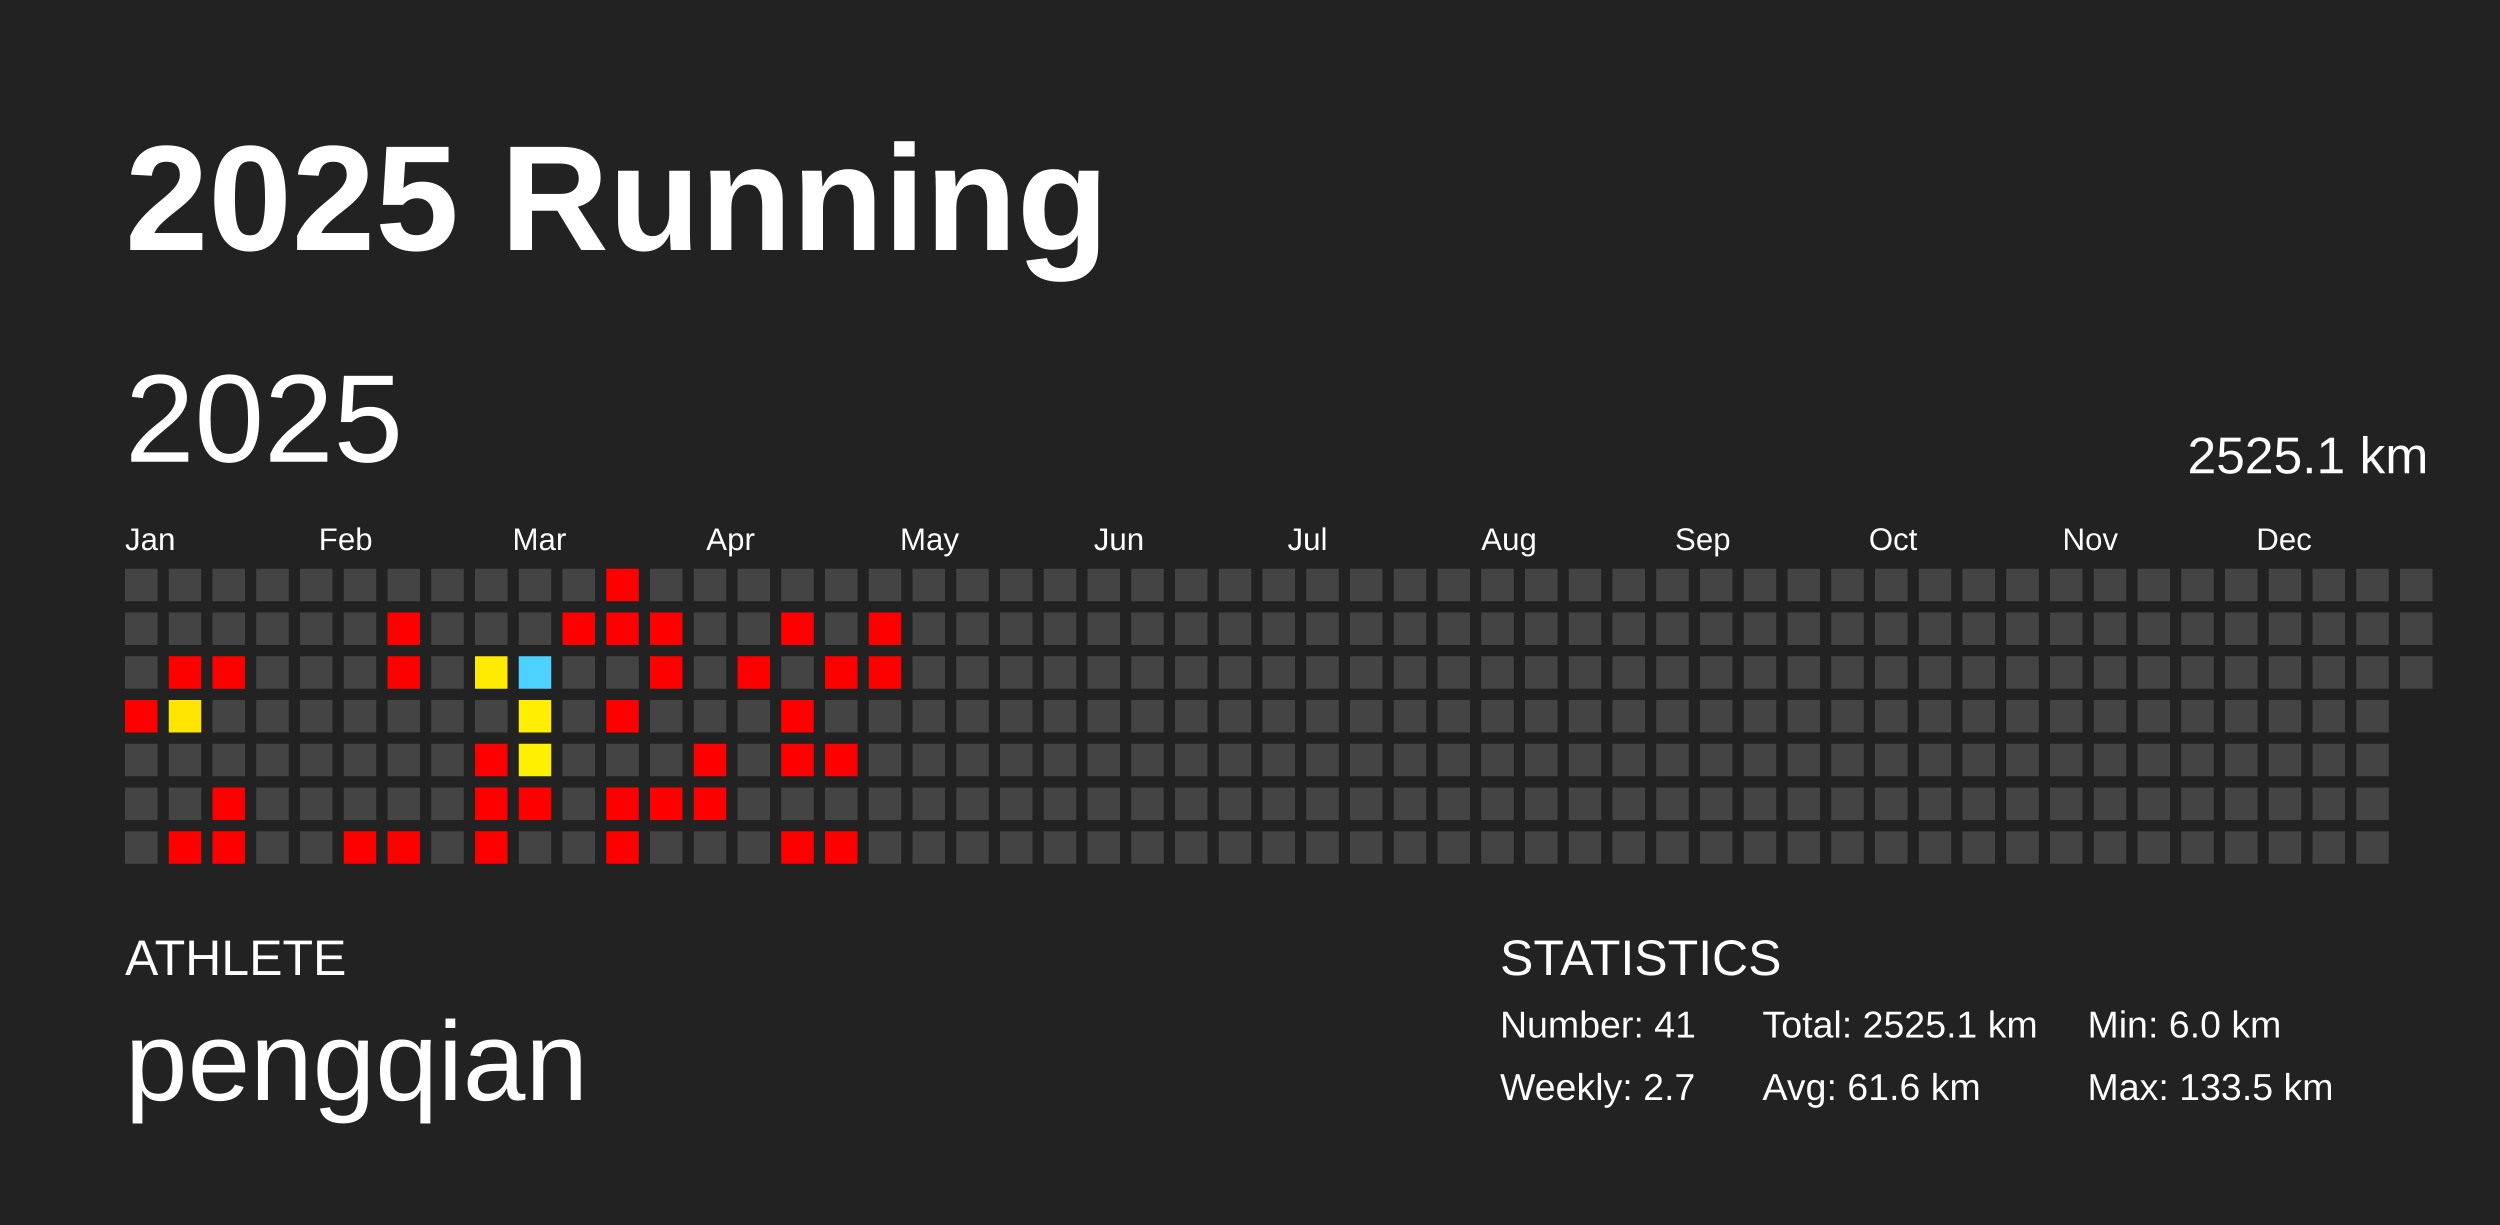
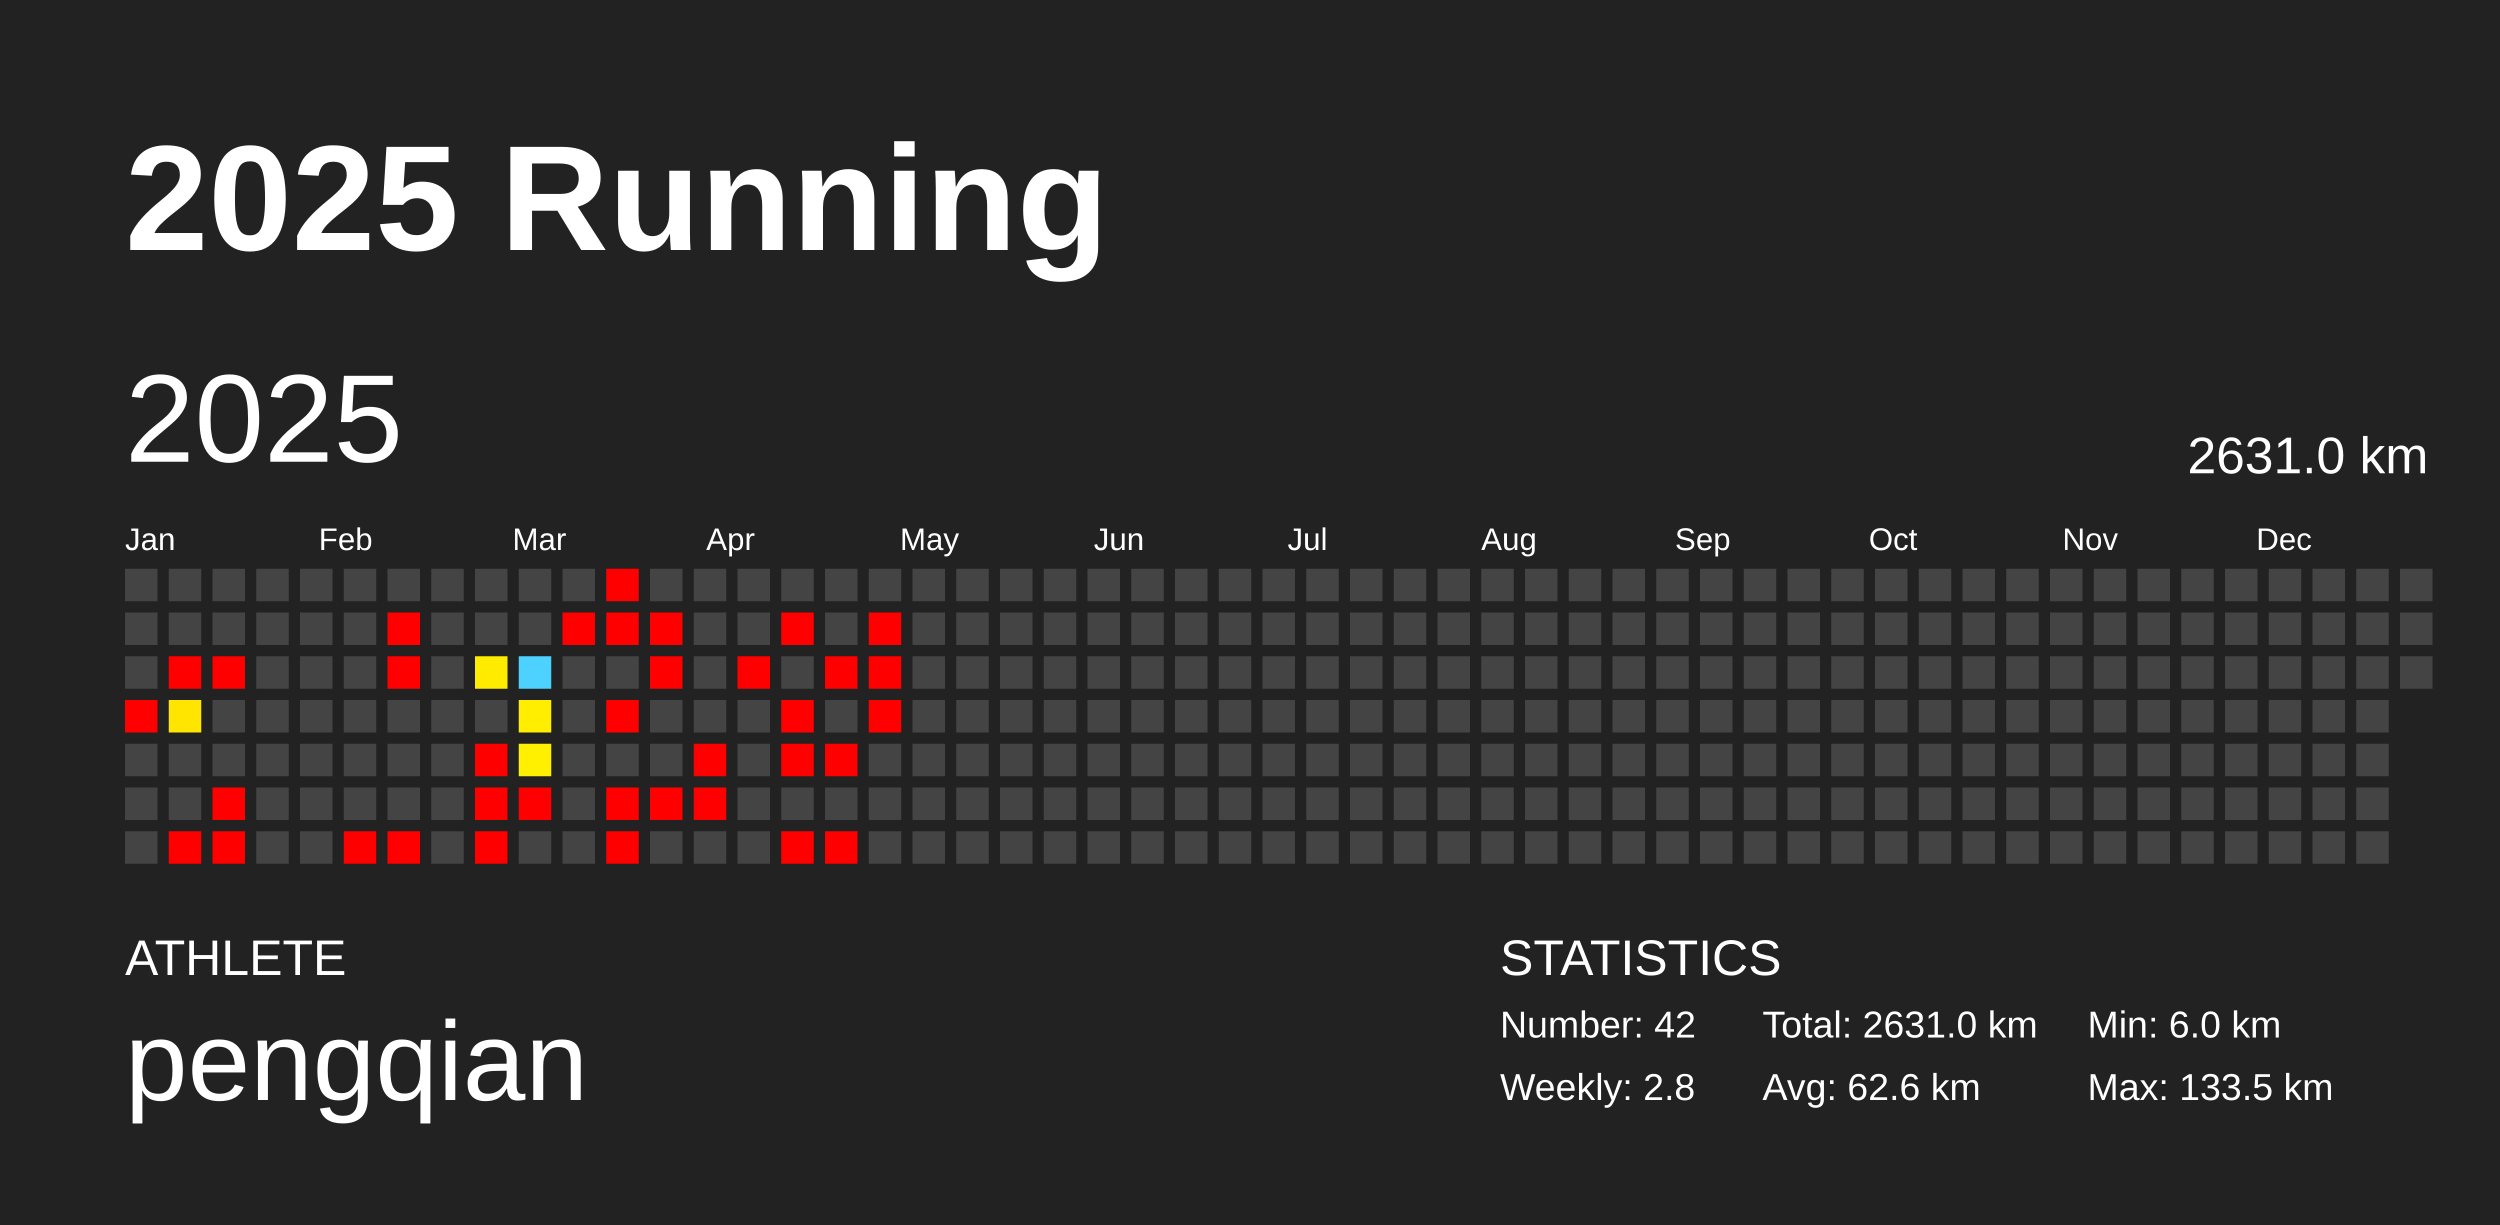
<svg xmlns="http://www.w3.org/2000/svg" baseProfile="full" height="98mm" version="1.1" viewBox="0,0,200,98" width="200mm">
  <defs />
  <rect fill="#222222" height="98" width="200" x="0" y="0" />
  <text fill="#FFFFFF" style="font-size:12px; font-family:Arial; font-weight:bold;" x="10" y="20">2025 Running</text>
  <text fill="#FFFFFF" style="font-size:4px; font-family:Arial" x="10" y="78">ATHLETE</text>
  <text fill="#FFFFFF" style="font-size:9px; font-family:Arial" x="10" y="88">pengqian</text>
  <text fill="#FFFFFF" style="font-size:4px; font-family:Arial" x="120" y="78">STATISTICS</text>
-   <text fill="#FFFFFF" style="font-size:3px; font-family:Arial" x="120" y="83">Number: 41</text>
-   <text fill="#FFFFFF" style="font-size:3px; font-family:Arial" x="120" y="88">Weekly: 2.7</text>
-   <text fill="#FFFFFF" style="font-size:3px; font-family:Arial" x="141" y="83">Total: 2525.1 km</text>
-   <text fill="#FFFFFF" style="font-size:3px; font-family:Arial" x="141" y="88">Avg: 61.6 km</text>
+   <text fill="#FFFFFF" style="font-size:3px; font-family:Arial" x="120" y="83">Number: 42</text>
+   <text fill="#FFFFFF" style="font-size:3px; font-family:Arial" x="120" y="88">Weekly: 2.8</text>
+   <text fill="#FFFFFF" style="font-size:3px; font-family:Arial" x="141" y="83">Total: 2631.0 km</text>
+   <text fill="#FFFFFF" style="font-size:3px; font-family:Arial" x="141" y="88">Avg: 62.6 km</text>
  <text fill="#FFFFFF" style="font-size:3px; font-family:Arial" x="167" y="83">Min: 6.0 km</text>
  <text fill="#FFFFFF" style="font-size:3px; font-family:Arial" x="167" y="88">Max: 133.5 km</text>
  <text dominant-baseline="hanging" fill="#FFFFFF" style="font-size:10.0px; font-family:Arial;" x="10" y="30">2025</text>
-   <text dominant-baseline="hanging" fill="#FFFFFF" style="font-size:4.125px; font-family:Arial;" x="175" y="35">2525.1 km</text>
+   <text dominant-baseline="hanging" fill="#FFFFFF" style="font-size:4.125px; font-family:Arial;" x="175" y="35">2631.0 km</text>
  <text fill="#FFFFFF" style="font-size:2.5px; font-family:Arial" x="10.0" y="44">Jan</text>
  <text fill="#FFFFFF" style="font-size:2.5px; font-family:Arial" x="25.5" y="44">Feb</text>
  <text fill="#FFFFFF" style="font-size:2.5px; font-family:Arial" x="41.0" y="44">Mar</text>
  <text fill="#FFFFFF" style="font-size:2.5px; font-family:Arial" x="56.5" y="44">Apr</text>
  <text fill="#FFFFFF" style="font-size:2.5px; font-family:Arial" x="72.0" y="44">May</text>
  <text fill="#FFFFFF" style="font-size:2.5px; font-family:Arial" x="87.5" y="44">Jun</text>
  <text fill="#FFFFFF" style="font-size:2.5px; font-family:Arial" x="103.0" y="44">Jul</text>
  <text fill="#FFFFFF" style="font-size:2.5px; font-family:Arial" x="118.5" y="44">Aug</text>
  <text fill="#FFFFFF" style="font-size:2.5px; font-family:Arial" x="134.0" y="44">Sep</text>
  <text fill="#FFFFFF" style="font-size:2.5px; font-family:Arial" x="149.5" y="44">Oct</text>
  <text fill="#FFFFFF" style="font-size:2.5px; font-family:Arial" x="165.0" y="44">Nov</text>
  <text fill="#FFFFFF" style="font-size:2.5px; font-family:Arial" x="180.5" y="44">Dec</text>
  <rect fill="#444444" height="2.6" width="2.6" x="10.0" y="45.5" />
  <rect fill="#444444" height="2.6" width="2.6" x="10.0" y="49.0" />
  <rect fill="#444444" height="2.6" width="2.6" x="10.0" y="52.5" />
  <rect fill="red" height="2.6" width="2.6" x="10.0" y="56.0" />
  <rect fill="#444444" height="2.6" width="2.6" x="10.0" y="59.5" />
  <rect fill="#444444" height="2.6" width="2.6" x="10.0" y="63.0" />
  <rect fill="#444444" height="2.6" width="2.6" x="10.0" y="66.5" />
  <rect fill="#444444" height="2.6" width="2.6" x="13.5" y="45.5" />
  <rect fill="#444444" height="2.6" width="2.6" x="13.5" y="49.0" />
  <rect fill="red" height="2.6" width="2.6" x="13.5" y="52.5" />
  <rect fill="#ffe500" height="2.6" width="2.6" x="13.5" y="56.0" />
  <rect fill="#444444" height="2.6" width="2.6" x="13.5" y="59.5" />
  <rect fill="#444444" height="2.6" width="2.6" x="13.5" y="63.0" />
  <rect fill="red" height="2.6" width="2.6" x="13.5" y="66.5" />
  <rect fill="#444444" height="2.6" width="2.6" x="17.0" y="45.5" />
  <rect fill="#444444" height="2.6" width="2.6" x="17.0" y="49.0" />
  <rect fill="red" height="2.6" width="2.6" x="17.0" y="52.5" />
  <rect fill="#444444" height="2.6" width="2.6" x="17.0" y="56.0" />
  <rect fill="#444444" height="2.6" width="2.6" x="17.0" y="59.5" />
  <rect fill="red" height="2.6" width="2.6" x="17.0" y="63.0" />
  <rect fill="red" height="2.6" width="2.6" x="17.0" y="66.5" />
  <rect fill="#444444" height="2.6" width="2.6" x="20.5" y="45.5" />
  <rect fill="#444444" height="2.6" width="2.6" x="20.5" y="49.0" />
  <rect fill="#444444" height="2.6" width="2.6" x="20.5" y="52.5" />
  <rect fill="#444444" height="2.6" width="2.6" x="20.5" y="56.0" />
  <rect fill="#444444" height="2.6" width="2.6" x="20.5" y="59.5" />
  <rect fill="#444444" height="2.6" width="2.6" x="20.5" y="63.0" />
  <rect fill="#444444" height="2.6" width="2.6" x="20.5" y="66.5" />
  <rect fill="#444444" height="2.6" width="2.6" x="24.0" y="45.5" />
  <rect fill="#444444" height="2.6" width="2.6" x="24.0" y="49.0" />
  <rect fill="#444444" height="2.6" width="2.6" x="24.0" y="52.5" />
  <rect fill="#444444" height="2.6" width="2.6" x="24.0" y="56.0" />
  <rect fill="#444444" height="2.6" width="2.6" x="24.0" y="59.5" />
  <rect fill="#444444" height="2.6" width="2.6" x="24.0" y="63.0" />
  <rect fill="#444444" height="2.6" width="2.6" x="24.0" y="66.5" />
  <rect fill="#444444" height="2.6" width="2.6" x="27.5" y="45.5" />
  <rect fill="#444444" height="2.6" width="2.6" x="27.5" y="49.0" />
  <rect fill="#444444" height="2.6" width="2.6" x="27.5" y="52.5" />
  <rect fill="#444444" height="2.6" width="2.6" x="27.5" y="56.0" />
  <rect fill="#444444" height="2.6" width="2.6" x="27.5" y="59.5" />
  <rect fill="#444444" height="2.6" width="2.6" x="27.5" y="63.0" />
  <rect fill="red" height="2.6" width="2.6" x="27.5" y="66.5" />
  <rect fill="#444444" height="2.6" width="2.6" x="31.0" y="45.5" />
  <rect fill="red" height="2.6" width="2.6" x="31.0" y="49.0" />
  <rect fill="red" height="2.6" width="2.6" x="31.0" y="52.5" />
  <rect fill="#444444" height="2.6" width="2.6" x="31.0" y="56.0" />
  <rect fill="#444444" height="2.6" width="2.6" x="31.0" y="59.5" />
  <rect fill="#444444" height="2.6" width="2.6" x="31.0" y="63.0" />
  <rect fill="red" height="2.6" width="2.6" x="31.0" y="66.5" />
  <rect fill="#444444" height="2.6" width="2.6" x="34.5" y="45.5" />
  <rect fill="#444444" height="2.6" width="2.6" x="34.5" y="49.0" />
  <rect fill="#444444" height="2.6" width="2.6" x="34.5" y="52.5" />
  <rect fill="#444444" height="2.6" width="2.6" x="34.5" y="56.0" />
  <rect fill="#444444" height="2.6" width="2.6" x="34.5" y="59.5" />
  <rect fill="#444444" height="2.6" width="2.6" x="34.5" y="63.0" />
  <rect fill="#444444" height="2.6" width="2.6" x="34.5" y="66.5" />
  <rect fill="#444444" height="2.6" width="2.6" x="38.0" y="45.5" />
  <rect fill="#444444" height="2.6" width="2.6" x="38.0" y="49.0" />
  <rect fill="#ffeb00" height="2.6" width="2.6" x="38.0" y="52.5" />
  <rect fill="#444444" height="2.6" width="2.6" x="38.0" y="56.0" />
  <rect fill="red" height="2.6" width="2.6" x="38.0" y="59.5" />
  <rect fill="red" height="2.6" width="2.6" x="38.0" y="63.0" />
  <rect fill="red" height="2.6" width="2.6" x="38.0" y="66.5" />
  <rect fill="#444444" height="2.6" width="2.6" x="41.5" y="45.5" />
  <rect fill="#444444" height="2.6" width="2.6" x="41.5" y="49.0" />
  <rect fill="#4dd2ff" height="2.6" width="2.6" x="41.5" y="52.5" />
  <rect fill="#ffee00" height="2.6" width="2.6" x="41.5" y="56.0" />
  <rect fill="#fff000" height="2.6" width="2.6" x="41.5" y="59.5" />
  <rect fill="red" height="2.6" width="2.6" x="41.5" y="63.0" />
  <rect fill="#444444" height="2.6" width="2.6" x="41.5" y="66.5" />
  <rect fill="#444444" height="2.6" width="2.6" x="45.0" y="45.5" />
  <rect fill="red" height="2.6" width="2.6" x="45.0" y="49.0" />
  <rect fill="#444444" height="2.6" width="2.6" x="45.0" y="52.5" />
  <rect fill="#444444" height="2.6" width="2.6" x="45.0" y="56.0" />
  <rect fill="#444444" height="2.6" width="2.6" x="45.0" y="59.5" />
  <rect fill="#444444" height="2.6" width="2.6" x="45.0" y="63.0" />
  <rect fill="#444444" height="2.6" width="2.6" x="45.0" y="66.5" />
  <rect fill="red" height="2.6" width="2.6" x="48.5" y="45.5" />
  <rect fill="red" height="2.6" width="2.6" x="48.5" y="49.0" />
  <rect fill="#444444" height="2.6" width="2.6" x="48.5" y="52.5" />
  <rect fill="red" height="2.6" width="2.6" x="48.5" y="56.0" />
  <rect fill="#444444" height="2.6" width="2.6" x="48.5" y="59.5" />
  <rect fill="red" height="2.6" width="2.6" x="48.5" y="63.0" />
  <rect fill="red" height="2.6" width="2.6" x="48.5" y="66.5" />
  <rect fill="#444444" height="2.6" width="2.6" x="52.0" y="45.5" />
  <rect fill="red" height="2.6" width="2.6" x="52.0" y="49.0" />
  <rect fill="red" height="2.6" width="2.6" x="52.0" y="52.5" />
  <rect fill="#444444" height="2.6" width="2.6" x="52.0" y="56.0" />
  <rect fill="#444444" height="2.6" width="2.6" x="52.0" y="59.5" />
  <rect fill="red" height="2.6" width="2.6" x="52.0" y="63.0" />
  <rect fill="#444444" height="2.6" width="2.6" x="52.0" y="66.5" />
  <rect fill="#444444" height="2.6" width="2.6" x="55.5" y="45.5" />
  <rect fill="#444444" height="2.6" width="2.6" x="55.5" y="49.0" />
  <rect fill="#444444" height="2.6" width="2.6" x="55.5" y="52.5" />
  <rect fill="#444444" height="2.6" width="2.6" x="55.5" y="56.0" />
  <rect fill="red" height="2.6" width="2.6" x="55.5" y="59.5" />
  <rect fill="red" height="2.6" width="2.6" x="55.5" y="63.0" />
  <rect fill="#444444" height="2.6" width="2.6" x="55.5" y="66.5" />
  <rect fill="#444444" height="2.6" width="2.6" x="59.0" y="45.5" />
  <rect fill="#444444" height="2.6" width="2.6" x="59.0" y="49.0" />
  <rect fill="red" height="2.6" width="2.6" x="59.0" y="52.5" />
  <rect fill="#444444" height="2.6" width="2.6" x="59.0" y="56.0" />
  <rect fill="#444444" height="2.6" width="2.6" x="59.0" y="59.5" />
  <rect fill="#444444" height="2.6" width="2.6" x="59.0" y="63.0" />
  <rect fill="#444444" height="2.6" width="2.6" x="59.0" y="66.5" />
  <rect fill="#444444" height="2.6" width="2.6" x="62.5" y="45.5" />
  <rect fill="red" height="2.6" width="2.6" x="62.5" y="49.0" />
  <rect fill="#444444" height="2.6" width="2.6" x="62.5" y="52.5" />
  <rect fill="red" height="2.6" width="2.6" x="62.5" y="56.0" />
  <rect fill="red" height="2.6" width="2.6" x="62.5" y="59.5" />
  <rect fill="#444444" height="2.6" width="2.6" x="62.5" y="63.0" />
  <rect fill="red" height="2.6" width="2.6" x="62.5" y="66.5" />
  <rect fill="#444444" height="2.6" width="2.6" x="66.0" y="45.5" />
  <rect fill="#444444" height="2.6" width="2.6" x="66.0" y="49.0" />
  <rect fill="red" height="2.6" width="2.6" x="66.0" y="52.5" />
  <rect fill="#444444" height="2.6" width="2.6" x="66.0" y="56.0" />
  <rect fill="red" height="2.6" width="2.6" x="66.0" y="59.5" />
  <rect fill="#444444" height="2.6" width="2.6" x="66.0" y="63.0" />
  <rect fill="red" height="2.6" width="2.6" x="66.0" y="66.5" />
  <rect fill="#444444" height="2.6" width="2.6" x="69.5" y="45.5" />
  <rect fill="red" height="2.6" width="2.6" x="69.5" y="49.0" />
  <rect fill="red" height="2.6" width="2.6" x="69.5" y="52.5" />
-   <rect fill="#444444" height="2.6" width="2.6" x="69.5" y="56.0" />
+   <rect fill="red" height="2.6" width="2.6" x="69.5" y="56.0" />
  <rect fill="#444444" height="2.6" width="2.6" x="69.5" y="59.5" />
  <rect fill="#444444" height="2.6" width="2.6" x="69.5" y="63.0" />
  <rect fill="#444444" height="2.6" width="2.6" x="69.5" y="66.5" />
  <rect fill="#444444" height="2.6" width="2.6" x="73.0" y="45.5" />
  <rect fill="#444444" height="2.6" width="2.6" x="73.0" y="49.0" />
  <rect fill="#444444" height="2.6" width="2.6" x="73.0" y="52.5" />
  <rect fill="#444444" height="2.6" width="2.6" x="73.0" y="56.0" />
  <rect fill="#444444" height="2.6" width="2.6" x="73.0" y="59.5" />
  <rect fill="#444444" height="2.6" width="2.6" x="73.0" y="63.0" />
  <rect fill="#444444" height="2.6" width="2.6" x="73.0" y="66.5" />
  <rect fill="#444444" height="2.6" width="2.6" x="76.5" y="45.5" />
  <rect fill="#444444" height="2.6" width="2.6" x="76.5" y="49.0" />
  <rect fill="#444444" height="2.6" width="2.6" x="76.5" y="52.5" />
  <rect fill="#444444" height="2.6" width="2.6" x="76.5" y="56.0" />
  <rect fill="#444444" height="2.6" width="2.6" x="76.5" y="59.5" />
  <rect fill="#444444" height="2.6" width="2.6" x="76.5" y="63.0" />
  <rect fill="#444444" height="2.6" width="2.6" x="76.5" y="66.5" />
  <rect fill="#444444" height="2.6" width="2.6" x="80.0" y="45.5" />
  <rect fill="#444444" height="2.6" width="2.6" x="80.0" y="49.0" />
  <rect fill="#444444" height="2.6" width="2.6" x="80.0" y="52.5" />
  <rect fill="#444444" height="2.6" width="2.6" x="80.0" y="56.0" />
  <rect fill="#444444" height="2.6" width="2.6" x="80.0" y="59.5" />
  <rect fill="#444444" height="2.6" width="2.6" x="80.0" y="63.0" />
  <rect fill="#444444" height="2.6" width="2.6" x="80.0" y="66.5" />
  <rect fill="#444444" height="2.6" width="2.6" x="83.5" y="45.5" />
  <rect fill="#444444" height="2.6" width="2.6" x="83.5" y="49.0" />
  <rect fill="#444444" height="2.6" width="2.6" x="83.5" y="52.5" />
  <rect fill="#444444" height="2.6" width="2.6" x="83.5" y="56.0" />
  <rect fill="#444444" height="2.6" width="2.6" x="83.5" y="59.5" />
  <rect fill="#444444" height="2.6" width="2.6" x="83.5" y="63.0" />
  <rect fill="#444444" height="2.6" width="2.6" x="83.5" y="66.5" />
  <rect fill="#444444" height="2.6" width="2.6" x="87.0" y="45.5" />
  <rect fill="#444444" height="2.6" width="2.6" x="87.0" y="49.0" />
  <rect fill="#444444" height="2.6" width="2.6" x="87.0" y="52.5" />
  <rect fill="#444444" height="2.6" width="2.6" x="87.0" y="56.0" />
  <rect fill="#444444" height="2.6" width="2.6" x="87.0" y="59.5" />
  <rect fill="#444444" height="2.6" width="2.6" x="87.0" y="63.0" />
  <rect fill="#444444" height="2.6" width="2.6" x="87.0" y="66.5" />
  <rect fill="#444444" height="2.6" width="2.6" x="90.5" y="45.5" />
  <rect fill="#444444" height="2.6" width="2.6" x="90.5" y="49.0" />
  <rect fill="#444444" height="2.6" width="2.6" x="90.5" y="52.5" />
  <rect fill="#444444" height="2.6" width="2.6" x="90.5" y="56.0" />
  <rect fill="#444444" height="2.6" width="2.6" x="90.5" y="59.5" />
  <rect fill="#444444" height="2.6" width="2.6" x="90.5" y="63.0" />
  <rect fill="#444444" height="2.6" width="2.6" x="90.5" y="66.5" />
  <rect fill="#444444" height="2.6" width="2.6" x="94.0" y="45.5" />
  <rect fill="#444444" height="2.6" width="2.6" x="94.0" y="49.0" />
  <rect fill="#444444" height="2.6" width="2.6" x="94.0" y="52.5" />
  <rect fill="#444444" height="2.6" width="2.6" x="94.0" y="56.0" />
  <rect fill="#444444" height="2.6" width="2.6" x="94.0" y="59.5" />
  <rect fill="#444444" height="2.6" width="2.6" x="94.0" y="63.0" />
  <rect fill="#444444" height="2.6" width="2.6" x="94.0" y="66.5" />
  <rect fill="#444444" height="2.6" width="2.6" x="97.5" y="45.5" />
  <rect fill="#444444" height="2.6" width="2.6" x="97.5" y="49.0" />
  <rect fill="#444444" height="2.6" width="2.6" x="97.5" y="52.5" />
  <rect fill="#444444" height="2.6" width="2.6" x="97.5" y="56.0" />
  <rect fill="#444444" height="2.6" width="2.6" x="97.5" y="59.5" />
  <rect fill="#444444" height="2.6" width="2.6" x="97.5" y="63.0" />
  <rect fill="#444444" height="2.6" width="2.6" x="97.5" y="66.5" />
  <rect fill="#444444" height="2.6" width="2.6" x="101.0" y="45.5" />
  <rect fill="#444444" height="2.6" width="2.6" x="101.0" y="49.0" />
  <rect fill="#444444" height="2.6" width="2.6" x="101.0" y="52.5" />
  <rect fill="#444444" height="2.6" width="2.6" x="101.0" y="56.0" />
  <rect fill="#444444" height="2.6" width="2.6" x="101.0" y="59.5" />
  <rect fill="#444444" height="2.6" width="2.6" x="101.0" y="63.0" />
  <rect fill="#444444" height="2.6" width="2.6" x="101.0" y="66.5" />
  <rect fill="#444444" height="2.6" width="2.6" x="104.5" y="45.5" />
  <rect fill="#444444" height="2.6" width="2.6" x="104.5" y="49.0" />
  <rect fill="#444444" height="2.6" width="2.6" x="104.5" y="52.5" />
  <rect fill="#444444" height="2.6" width="2.6" x="104.5" y="56.0" />
  <rect fill="#444444" height="2.6" width="2.6" x="104.5" y="59.5" />
  <rect fill="#444444" height="2.6" width="2.6" x="104.5" y="63.0" />
  <rect fill="#444444" height="2.6" width="2.6" x="104.5" y="66.5" />
  <rect fill="#444444" height="2.6" width="2.6" x="108.0" y="45.5" />
  <rect fill="#444444" height="2.6" width="2.6" x="108.0" y="49.0" />
  <rect fill="#444444" height="2.6" width="2.6" x="108.0" y="52.5" />
  <rect fill="#444444" height="2.6" width="2.6" x="108.0" y="56.0" />
  <rect fill="#444444" height="2.6" width="2.6" x="108.0" y="59.5" />
  <rect fill="#444444" height="2.6" width="2.6" x="108.0" y="63.0" />
  <rect fill="#444444" height="2.6" width="2.6" x="108.0" y="66.5" />
  <rect fill="#444444" height="2.6" width="2.6" x="111.5" y="45.5" />
  <rect fill="#444444" height="2.6" width="2.6" x="111.5" y="49.0" />
  <rect fill="#444444" height="2.6" width="2.6" x="111.5" y="52.5" />
  <rect fill="#444444" height="2.6" width="2.6" x="111.5" y="56.0" />
  <rect fill="#444444" height="2.6" width="2.6" x="111.5" y="59.5" />
  <rect fill="#444444" height="2.6" width="2.6" x="111.5" y="63.0" />
  <rect fill="#444444" height="2.6" width="2.6" x="111.5" y="66.5" />
  <rect fill="#444444" height="2.6" width="2.6" x="115.0" y="45.5" />
  <rect fill="#444444" height="2.6" width="2.6" x="115.0" y="49.0" />
  <rect fill="#444444" height="2.6" width="2.6" x="115.0" y="52.5" />
  <rect fill="#444444" height="2.6" width="2.6" x="115.0" y="56.0" />
  <rect fill="#444444" height="2.6" width="2.6" x="115.0" y="59.5" />
  <rect fill="#444444" height="2.6" width="2.6" x="115.0" y="63.0" />
  <rect fill="#444444" height="2.6" width="2.6" x="115.0" y="66.5" />
  <rect fill="#444444" height="2.6" width="2.6" x="118.5" y="45.5" />
  <rect fill="#444444" height="2.6" width="2.6" x="118.5" y="49.0" />
  <rect fill="#444444" height="2.6" width="2.6" x="118.5" y="52.5" />
  <rect fill="#444444" height="2.6" width="2.6" x="118.5" y="56.0" />
  <rect fill="#444444" height="2.6" width="2.6" x="118.5" y="59.5" />
  <rect fill="#444444" height="2.6" width="2.6" x="118.5" y="63.0" />
  <rect fill="#444444" height="2.6" width="2.6" x="118.5" y="66.5" />
  <rect fill="#444444" height="2.6" width="2.6" x="122.0" y="45.5" />
  <rect fill="#444444" height="2.6" width="2.6" x="122.0" y="49.0" />
  <rect fill="#444444" height="2.6" width="2.6" x="122.0" y="52.5" />
  <rect fill="#444444" height="2.6" width="2.6" x="122.0" y="56.0" />
  <rect fill="#444444" height="2.6" width="2.6" x="122.0" y="59.5" />
  <rect fill="#444444" height="2.6" width="2.6" x="122.0" y="63.0" />
  <rect fill="#444444" height="2.6" width="2.6" x="122.0" y="66.5" />
  <rect fill="#444444" height="2.6" width="2.6" x="125.5" y="45.5" />
  <rect fill="#444444" height="2.6" width="2.6" x="125.5" y="49.0" />
  <rect fill="#444444" height="2.6" width="2.6" x="125.5" y="52.5" />
  <rect fill="#444444" height="2.6" width="2.6" x="125.5" y="56.0" />
  <rect fill="#444444" height="2.6" width="2.6" x="125.5" y="59.5" />
  <rect fill="#444444" height="2.6" width="2.6" x="125.5" y="63.0" />
  <rect fill="#444444" height="2.6" width="2.6" x="125.5" y="66.5" />
  <rect fill="#444444" height="2.6" width="2.6" x="129.0" y="45.5" />
  <rect fill="#444444" height="2.6" width="2.6" x="129.0" y="49.0" />
  <rect fill="#444444" height="2.6" width="2.6" x="129.0" y="52.5" />
  <rect fill="#444444" height="2.6" width="2.6" x="129.0" y="56.0" />
  <rect fill="#444444" height="2.6" width="2.6" x="129.0" y="59.5" />
  <rect fill="#444444" height="2.6" width="2.6" x="129.0" y="63.0" />
  <rect fill="#444444" height="2.6" width="2.6" x="129.0" y="66.5" />
  <rect fill="#444444" height="2.6" width="2.6" x="132.5" y="45.5" />
  <rect fill="#444444" height="2.6" width="2.6" x="132.5" y="49.0" />
  <rect fill="#444444" height="2.6" width="2.6" x="132.5" y="52.5" />
  <rect fill="#444444" height="2.6" width="2.6" x="132.5" y="56.0" />
  <rect fill="#444444" height="2.6" width="2.6" x="132.5" y="59.5" />
  <rect fill="#444444" height="2.6" width="2.6" x="132.5" y="63.0" />
  <rect fill="#444444" height="2.6" width="2.6" x="132.5" y="66.5" />
  <rect fill="#444444" height="2.6" width="2.6" x="136.0" y="45.5" />
  <rect fill="#444444" height="2.6" width="2.6" x="136.0" y="49.0" />
  <rect fill="#444444" height="2.6" width="2.6" x="136.0" y="52.5" />
  <rect fill="#444444" height="2.6" width="2.6" x="136.0" y="56.0" />
  <rect fill="#444444" height="2.6" width="2.6" x="136.0" y="59.5" />
  <rect fill="#444444" height="2.6" width="2.6" x="136.0" y="63.0" />
  <rect fill="#444444" height="2.6" width="2.6" x="136.0" y="66.5" />
  <rect fill="#444444" height="2.6" width="2.6" x="139.5" y="45.5" />
  <rect fill="#444444" height="2.6" width="2.6" x="139.5" y="49.0" />
  <rect fill="#444444" height="2.6" width="2.6" x="139.5" y="52.5" />
  <rect fill="#444444" height="2.6" width="2.6" x="139.5" y="56.0" />
  <rect fill="#444444" height="2.6" width="2.6" x="139.5" y="59.5" />
  <rect fill="#444444" height="2.6" width="2.6" x="139.5" y="63.0" />
  <rect fill="#444444" height="2.6" width="2.6" x="139.5" y="66.5" />
  <rect fill="#444444" height="2.6" width="2.6" x="143.0" y="45.5" />
  <rect fill="#444444" height="2.6" width="2.6" x="143.0" y="49.0" />
  <rect fill="#444444" height="2.6" width="2.6" x="143.0" y="52.5" />
  <rect fill="#444444" height="2.6" width="2.6" x="143.0" y="56.0" />
  <rect fill="#444444" height="2.6" width="2.6" x="143.0" y="59.5" />
  <rect fill="#444444" height="2.6" width="2.6" x="143.0" y="63.0" />
  <rect fill="#444444" height="2.6" width="2.6" x="143.0" y="66.5" />
  <rect fill="#444444" height="2.6" width="2.6" x="146.5" y="45.5" />
  <rect fill="#444444" height="2.6" width="2.6" x="146.5" y="49.0" />
  <rect fill="#444444" height="2.6" width="2.6" x="146.5" y="52.5" />
  <rect fill="#444444" height="2.6" width="2.6" x="146.5" y="56.0" />
  <rect fill="#444444" height="2.6" width="2.6" x="146.5" y="59.5" />
  <rect fill="#444444" height="2.6" width="2.6" x="146.5" y="63.0" />
  <rect fill="#444444" height="2.6" width="2.6" x="146.5" y="66.5" />
  <rect fill="#444444" height="2.6" width="2.6" x="150.0" y="45.5" />
  <rect fill="#444444" height="2.6" width="2.6" x="150.0" y="49.0" />
  <rect fill="#444444" height="2.6" width="2.6" x="150.0" y="52.5" />
  <rect fill="#444444" height="2.6" width="2.6" x="150.0" y="56.0" />
  <rect fill="#444444" height="2.6" width="2.6" x="150.0" y="59.5" />
  <rect fill="#444444" height="2.6" width="2.6" x="150.0" y="63.0" />
  <rect fill="#444444" height="2.6" width="2.6" x="150.0" y="66.5" />
  <rect fill="#444444" height="2.6" width="2.6" x="153.5" y="45.5" />
  <rect fill="#444444" height="2.6" width="2.6" x="153.5" y="49.0" />
  <rect fill="#444444" height="2.6" width="2.6" x="153.5" y="52.5" />
  <rect fill="#444444" height="2.6" width="2.6" x="153.5" y="56.0" />
  <rect fill="#444444" height="2.6" width="2.6" x="153.5" y="59.5" />
  <rect fill="#444444" height="2.6" width="2.6" x="153.5" y="63.0" />
  <rect fill="#444444" height="2.6" width="2.6" x="153.5" y="66.5" />
  <rect fill="#444444" height="2.6" width="2.6" x="157.0" y="45.5" />
  <rect fill="#444444" height="2.6" width="2.6" x="157.0" y="49.0" />
  <rect fill="#444444" height="2.6" width="2.6" x="157.0" y="52.5" />
  <rect fill="#444444" height="2.6" width="2.6" x="157.0" y="56.0" />
  <rect fill="#444444" height="2.6" width="2.6" x="157.0" y="59.5" />
  <rect fill="#444444" height="2.6" width="2.6" x="157.0" y="63.0" />
  <rect fill="#444444" height="2.6" width="2.6" x="157.0" y="66.5" />
  <rect fill="#444444" height="2.6" width="2.6" x="160.5" y="45.5" />
  <rect fill="#444444" height="2.6" width="2.6" x="160.5" y="49.0" />
  <rect fill="#444444" height="2.6" width="2.6" x="160.5" y="52.5" />
  <rect fill="#444444" height="2.6" width="2.6" x="160.5" y="56.0" />
  <rect fill="#444444" height="2.6" width="2.6" x="160.5" y="59.5" />
  <rect fill="#444444" height="2.6" width="2.6" x="160.5" y="63.0" />
  <rect fill="#444444" height="2.6" width="2.6" x="160.5" y="66.5" />
  <rect fill="#444444" height="2.6" width="2.6" x="164.0" y="45.5" />
  <rect fill="#444444" height="2.6" width="2.6" x="164.0" y="49.0" />
  <rect fill="#444444" height="2.6" width="2.6" x="164.0" y="52.5" />
  <rect fill="#444444" height="2.6" width="2.6" x="164.0" y="56.0" />
  <rect fill="#444444" height="2.6" width="2.6" x="164.0" y="59.5" />
  <rect fill="#444444" height="2.6" width="2.6" x="164.0" y="63.0" />
  <rect fill="#444444" height="2.6" width="2.6" x="164.0" y="66.5" />
  <rect fill="#444444" height="2.6" width="2.6" x="167.5" y="45.5" />
  <rect fill="#444444" height="2.6" width="2.6" x="167.5" y="49.0" />
  <rect fill="#444444" height="2.6" width="2.6" x="167.5" y="52.5" />
  <rect fill="#444444" height="2.6" width="2.6" x="167.5" y="56.0" />
  <rect fill="#444444" height="2.6" width="2.6" x="167.5" y="59.5" />
  <rect fill="#444444" height="2.6" width="2.6" x="167.5" y="63.0" />
  <rect fill="#444444" height="2.6" width="2.6" x="167.5" y="66.5" />
  <rect fill="#444444" height="2.6" width="2.6" x="171.0" y="45.5" />
  <rect fill="#444444" height="2.6" width="2.6" x="171.0" y="49.0" />
  <rect fill="#444444" height="2.6" width="2.6" x="171.0" y="52.5" />
  <rect fill="#444444" height="2.6" width="2.6" x="171.0" y="56.0" />
  <rect fill="#444444" height="2.6" width="2.6" x="171.0" y="59.5" />
  <rect fill="#444444" height="2.6" width="2.6" x="171.0" y="63.0" />
  <rect fill="#444444" height="2.6" width="2.6" x="171.0" y="66.5" />
  <rect fill="#444444" height="2.6" width="2.6" x="174.5" y="45.5" />
  <rect fill="#444444" height="2.6" width="2.6" x="174.5" y="49.0" />
  <rect fill="#444444" height="2.6" width="2.6" x="174.5" y="52.5" />
  <rect fill="#444444" height="2.6" width="2.6" x="174.5" y="56.0" />
  <rect fill="#444444" height="2.6" width="2.6" x="174.5" y="59.5" />
  <rect fill="#444444" height="2.6" width="2.6" x="174.5" y="63.0" />
  <rect fill="#444444" height="2.6" width="2.6" x="174.5" y="66.5" />
  <rect fill="#444444" height="2.6" width="2.6" x="178.0" y="45.5" />
  <rect fill="#444444" height="2.6" width="2.6" x="178.0" y="49.0" />
  <rect fill="#444444" height="2.6" width="2.6" x="178.0" y="52.5" />
  <rect fill="#444444" height="2.6" width="2.6" x="178.0" y="56.0" />
  <rect fill="#444444" height="2.6" width="2.6" x="178.0" y="59.5" />
  <rect fill="#444444" height="2.6" width="2.6" x="178.0" y="63.0" />
  <rect fill="#444444" height="2.6" width="2.6" x="178.0" y="66.5" />
  <rect fill="#444444" height="2.6" width="2.6" x="181.5" y="45.5" />
  <rect fill="#444444" height="2.6" width="2.6" x="181.5" y="49.0" />
  <rect fill="#444444" height="2.6" width="2.6" x="181.5" y="52.5" />
  <rect fill="#444444" height="2.6" width="2.6" x="181.5" y="56.0" />
  <rect fill="#444444" height="2.6" width="2.6" x="181.5" y="59.5" />
  <rect fill="#444444" height="2.6" width="2.6" x="181.5" y="63.0" />
  <rect fill="#444444" height="2.6" width="2.6" x="181.5" y="66.5" />
  <rect fill="#444444" height="2.6" width="2.6" x="185.0" y="45.5" />
  <rect fill="#444444" height="2.6" width="2.6" x="185.0" y="49.0" />
  <rect fill="#444444" height="2.6" width="2.6" x="185.0" y="52.5" />
  <rect fill="#444444" height="2.6" width="2.6" x="185.0" y="56.0" />
  <rect fill="#444444" height="2.6" width="2.6" x="185.0" y="59.5" />
  <rect fill="#444444" height="2.6" width="2.6" x="185.0" y="63.0" />
  <rect fill="#444444" height="2.6" width="2.6" x="185.0" y="66.5" />
  <rect fill="#444444" height="2.6" width="2.6" x="188.5" y="45.5" />
  <rect fill="#444444" height="2.6" width="2.6" x="188.5" y="49.0" />
  <rect fill="#444444" height="2.6" width="2.6" x="188.5" y="52.5" />
  <rect fill="#444444" height="2.6" width="2.6" x="188.5" y="56.0" />
  <rect fill="#444444" height="2.6" width="2.6" x="188.5" y="59.5" />
  <rect fill="#444444" height="2.6" width="2.6" x="188.5" y="63.0" />
  <rect fill="#444444" height="2.6" width="2.6" x="188.5" y="66.5" />
  <rect fill="#444444" height="2.6" width="2.6" x="192.0" y="45.5" />
  <rect fill="#444444" height="2.6" width="2.6" x="192.0" y="49.0" />
  <rect fill="#444444" height="2.6" width="2.6" x="192.0" y="52.5" />
</svg>
